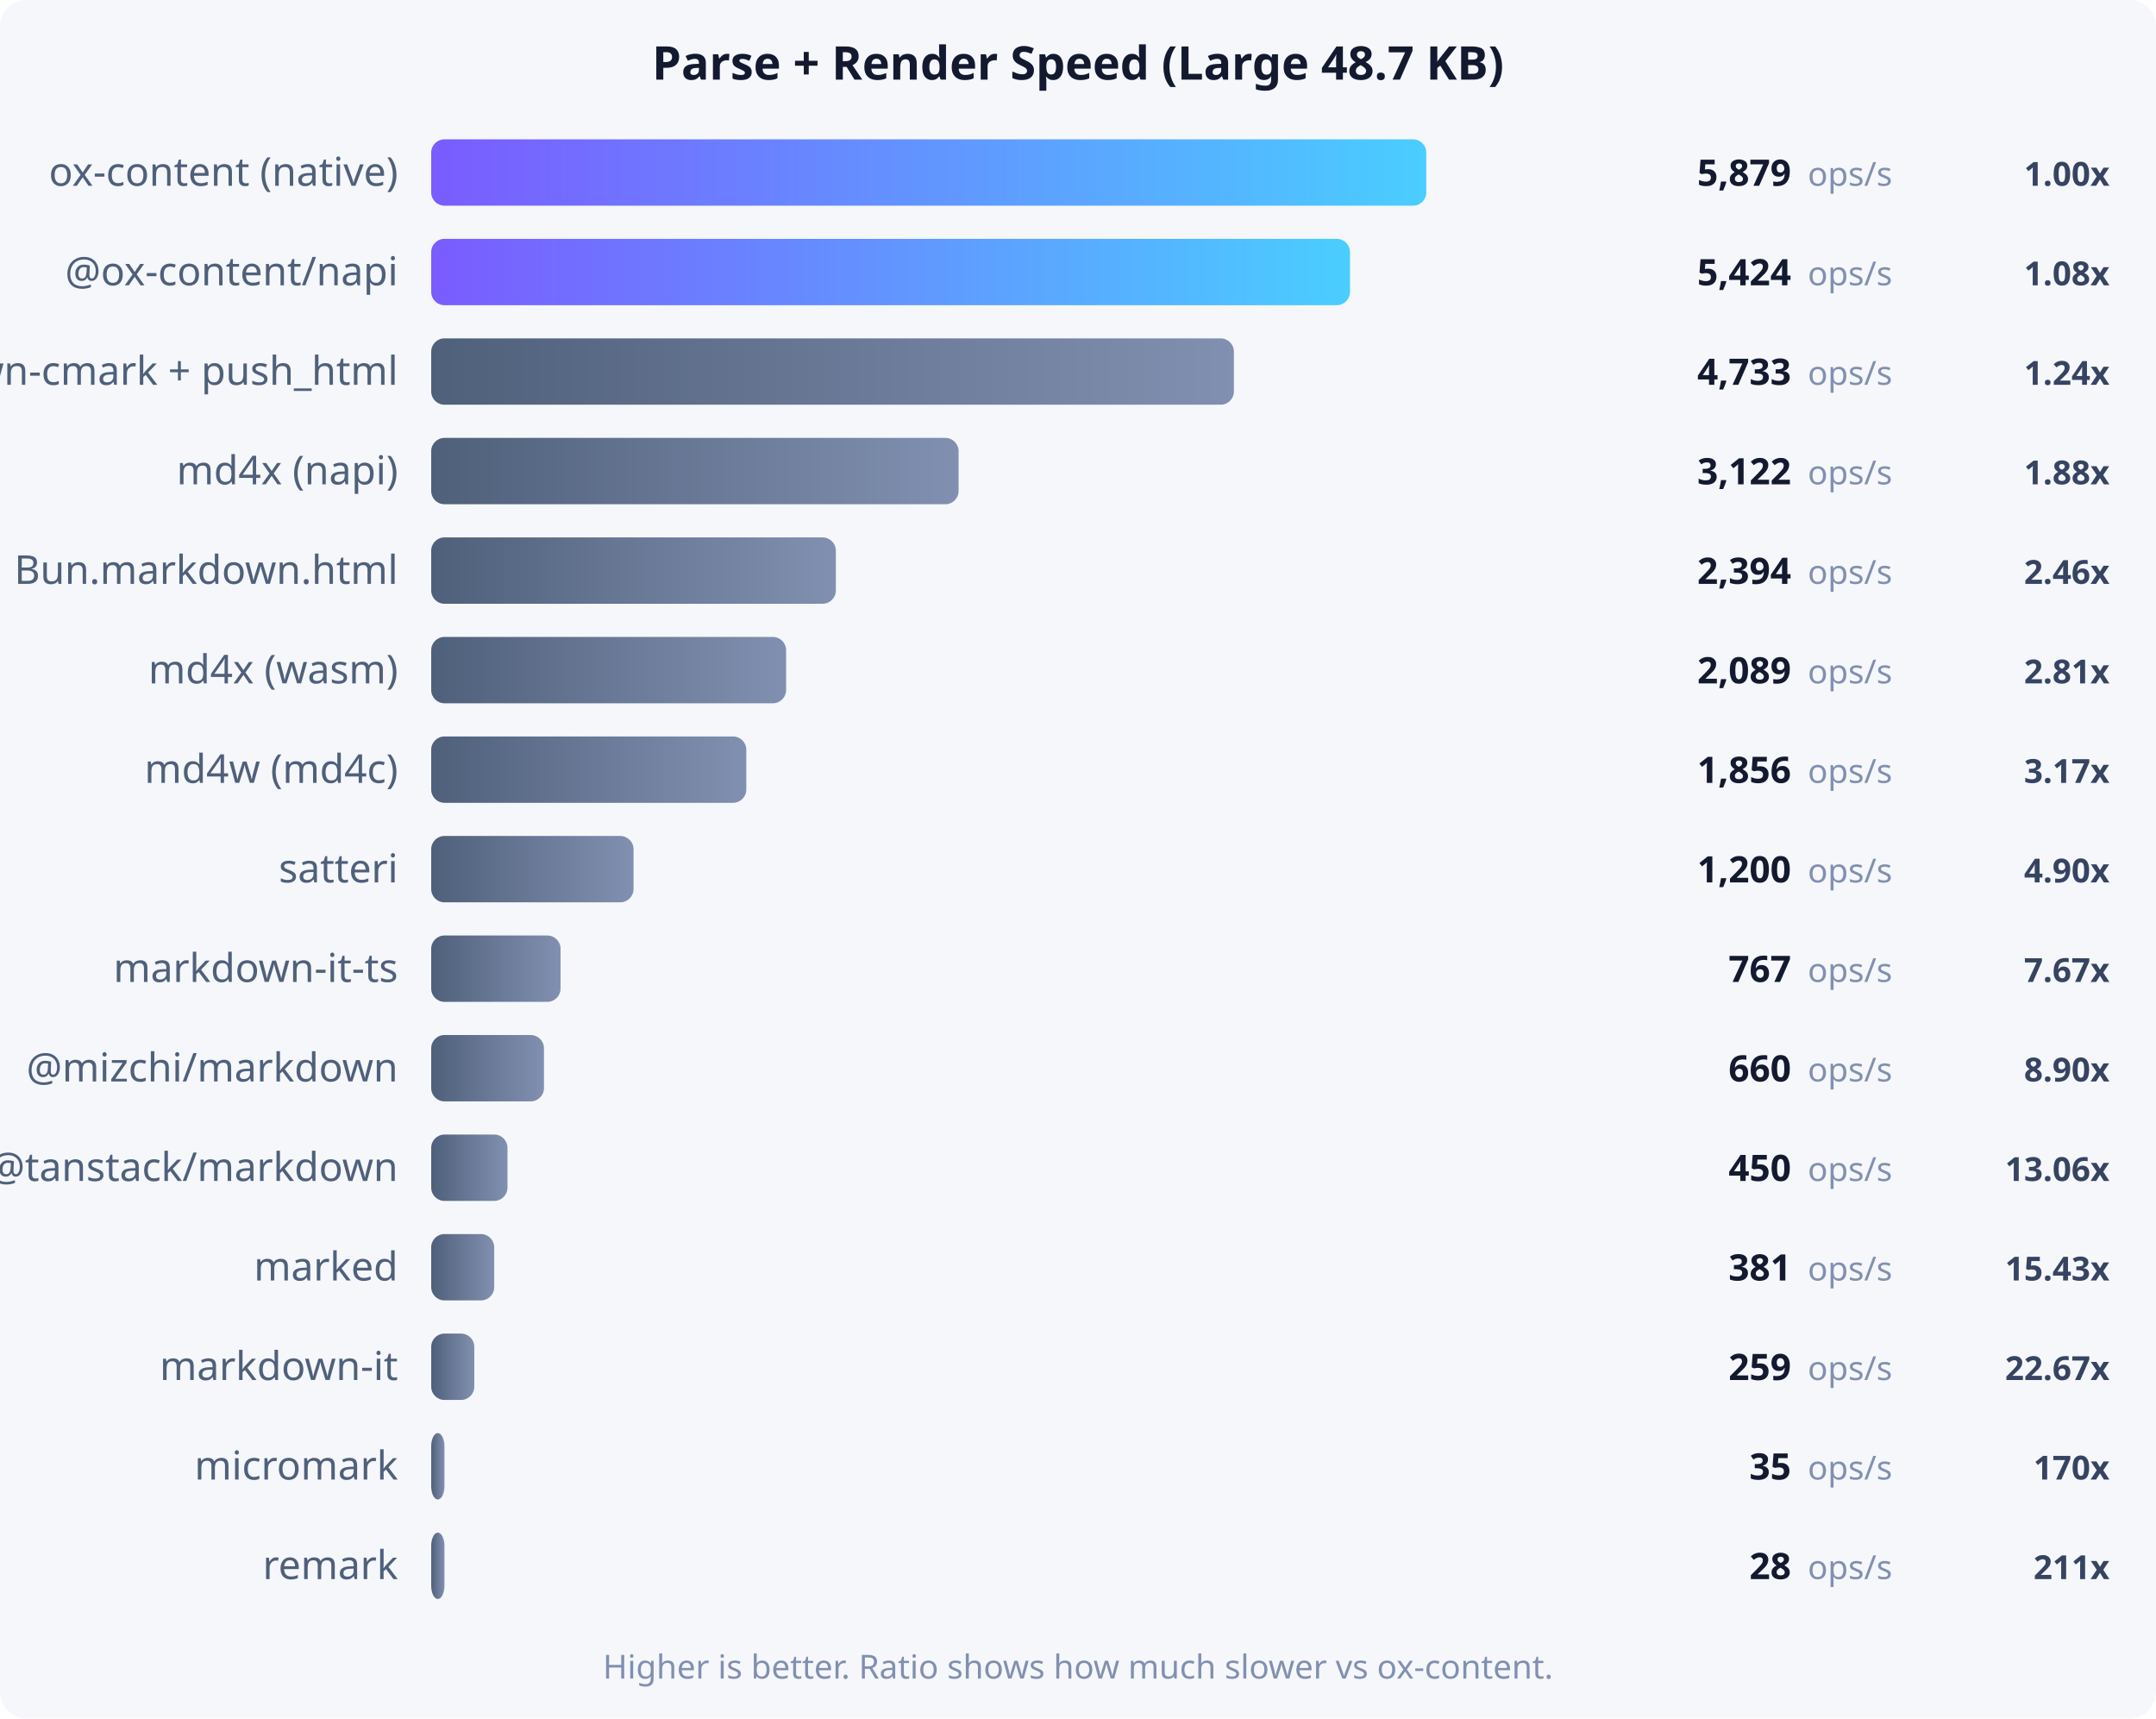
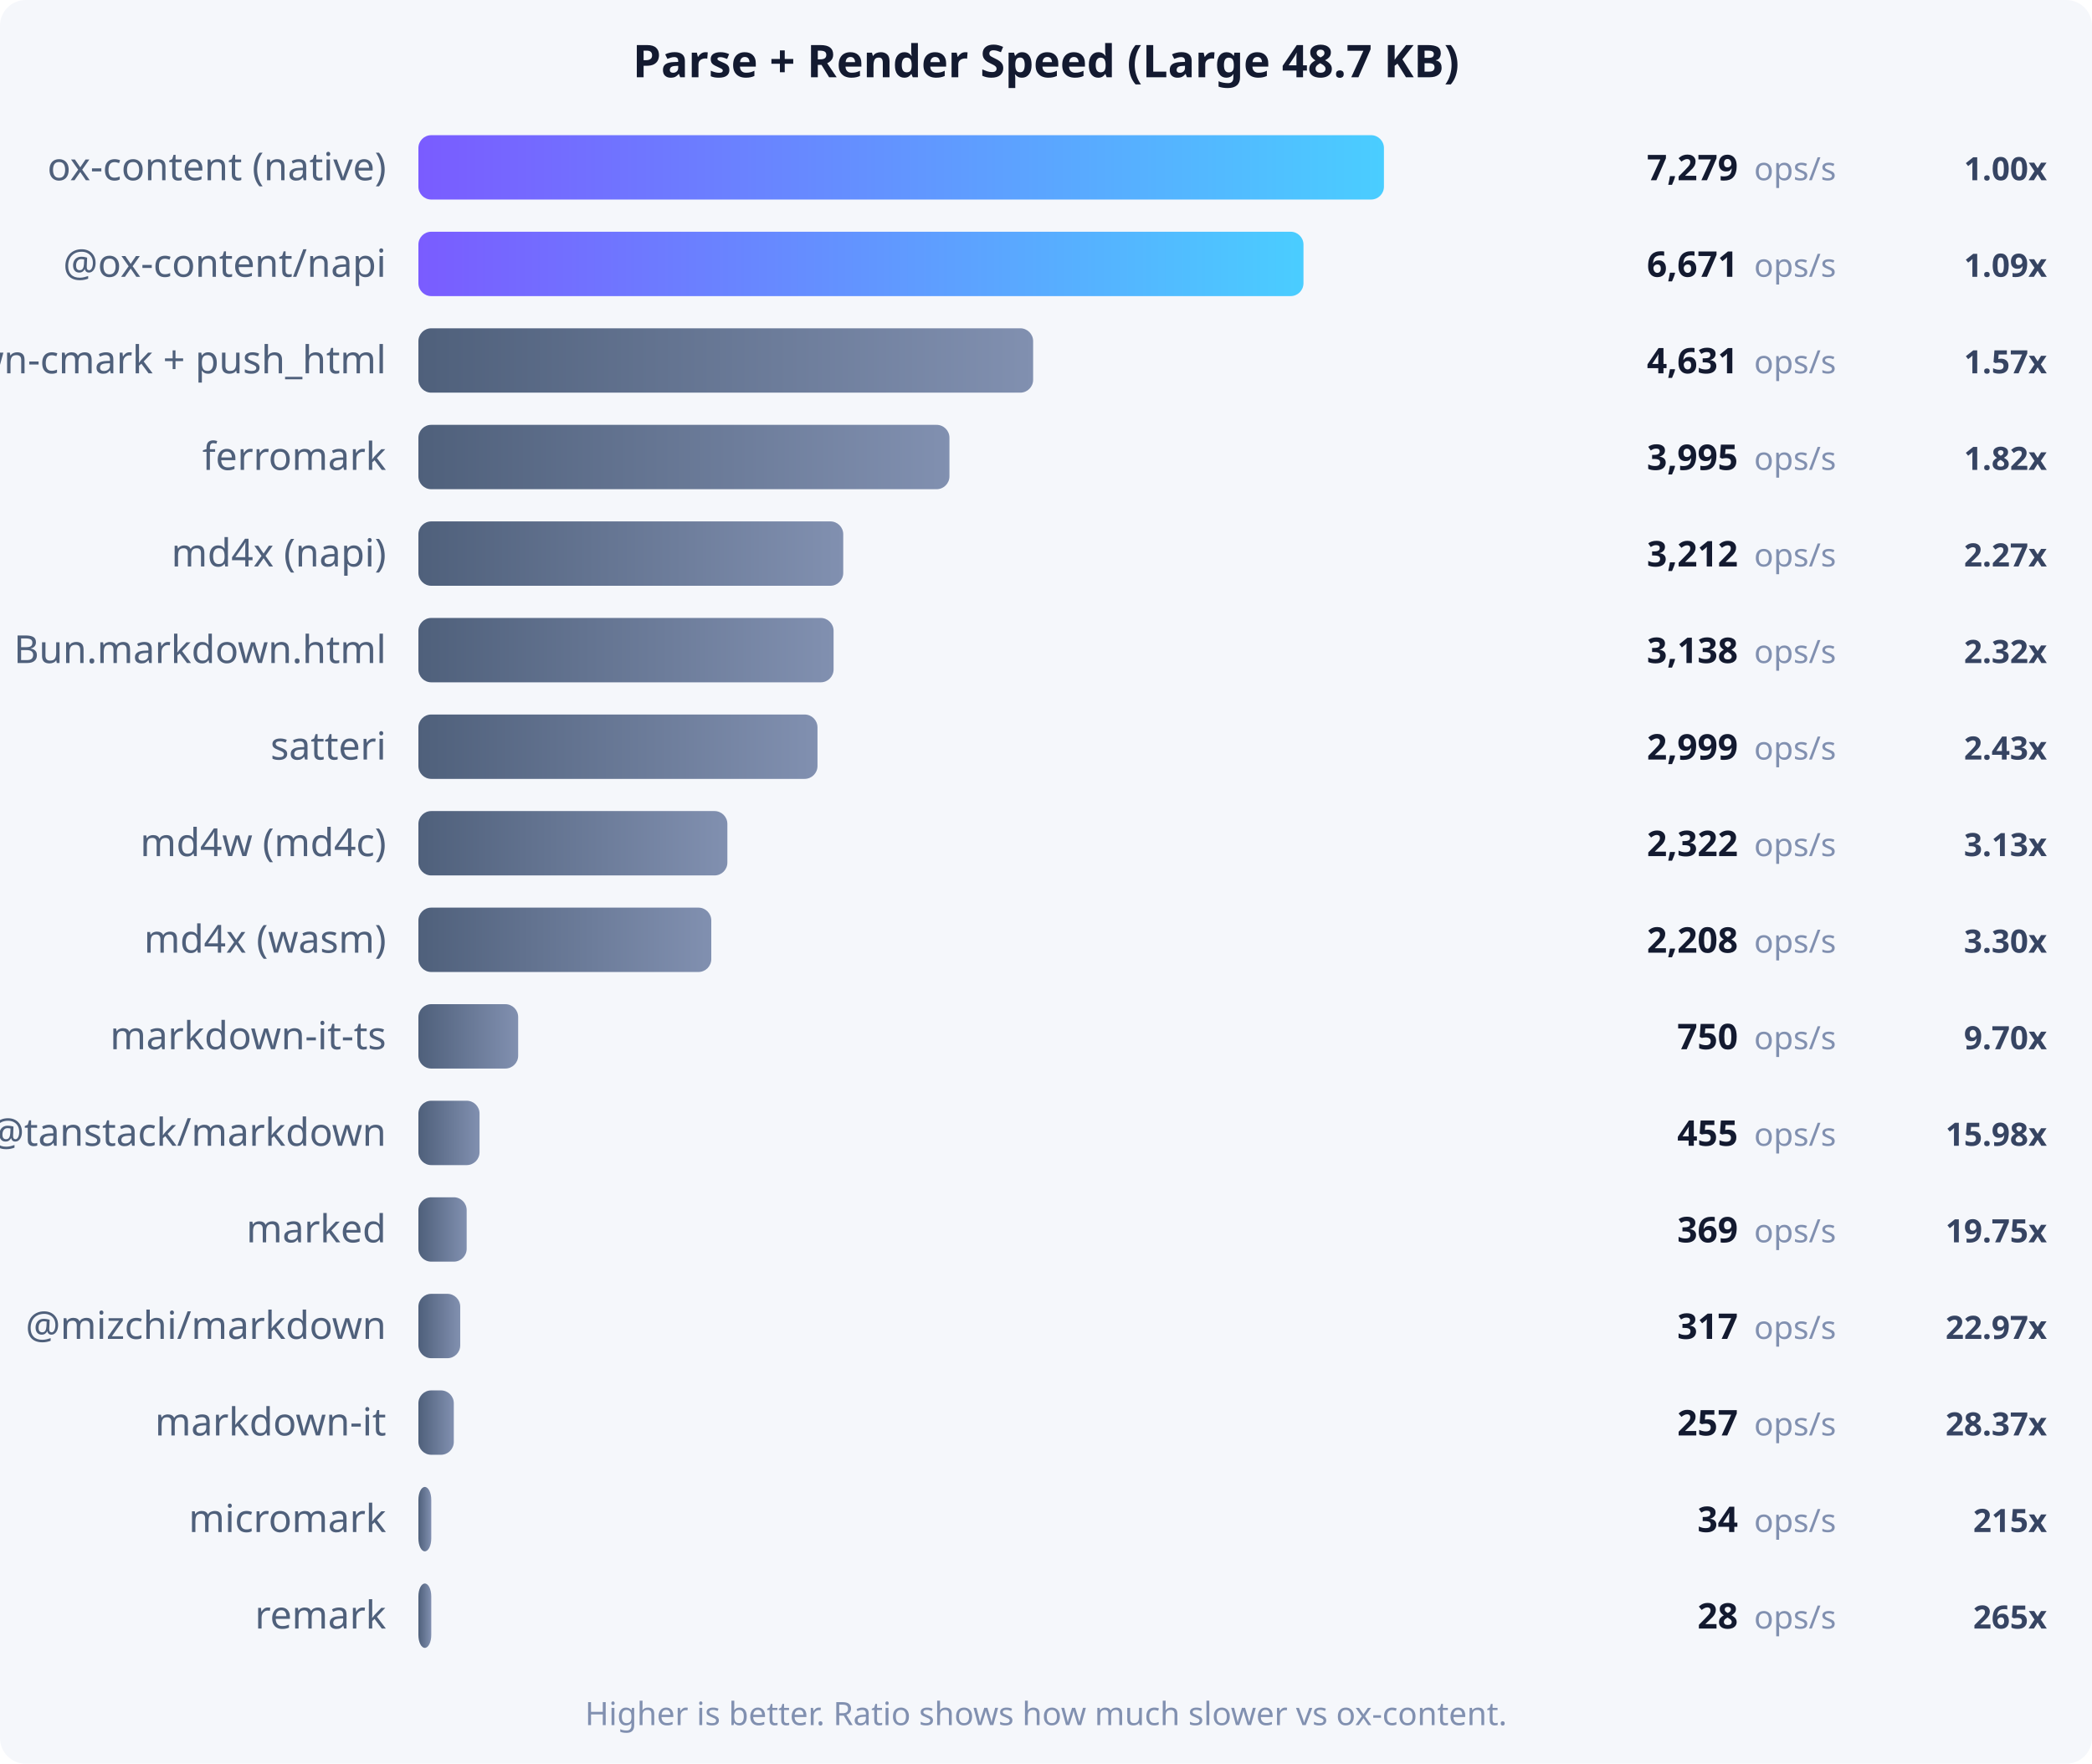
- <svg xmlns="http://www.w3.org/2000/svg" viewBox="0 0 650 518">
+ <svg xmlns="http://www.w3.org/2000/svg" viewBox="0 0 650 548">
  <defs>
    <linearGradient id="oxGrad" x1="0%" y1="0%" x2="100%" y2="0%">
      <stop offset="0%" style="stop-color:#7a5cff" />
      <stop offset="100%" style="stop-color:#4acdff" />
    </linearGradient>
    <linearGradient id="grayGrad" x1="0%" y1="0%" x2="100%" y2="0%">
      <stop offset="0%" style="stop-color:#4f607b" />
      <stop offset="100%" style="stop-color:#8190b0" />
    </linearGradient>
  </defs>
  <style>
    .title { font: bold 14px IBM Plex Sans, system-ui, sans-serif; fill: #131a30; }
    .label { font: 12px IBM Plex Sans, system-ui, sans-serif; fill: #4f607b; }
    .value { font: bold 11px IBM Plex Sans, system-ui, sans-serif; fill: #131a30; }
    .unit { font: 10px IBM Plex Sans, system-ui, sans-serif; fill: #8190b0; }
    .ratio { font: bold 10px IBM Plex Sans, system-ui, sans-serif; fill: #364462; }
  </style>
-   <rect width="650" height="518" fill="#f5f7fb" rx="8" />
+   <rect width="650" height="548" fill="#f5f7fb" rx="8" />
  <text x="325" y="24" text-anchor="middle" class="title">Parse + Render Speed (Large 48.7 KB)</text>
  <text x="120" y="56" text-anchor="end" class="label">ox-content (native)</text>
  <rect x="130" y="42" width="300" height="20" rx="4" fill="url(#oxGrad)" />
-   <text x="540" y="56" text-anchor="end" class="value">5,879</text>
+   <text x="540" y="56" text-anchor="end" class="value">7,279</text>
  <text x="545" y="56" class="unit">ops/s</text>
  <text x="636" y="56" text-anchor="end" class="ratio">1.00x</text>
  <text x="120" y="86" text-anchor="end" class="label">@ox-content/napi</text>
-   <rect x="130" y="72" width="277" height="20" rx="4" fill="url(#oxGrad)" />
-   <text x="540" y="86" text-anchor="end" class="value">5,424</text>
+   <rect x="130" y="72" width="275" height="20" rx="4" fill="url(#oxGrad)" />
+   <text x="540" y="86" text-anchor="end" class="value">6,671</text>
  <text x="545" y="86" class="unit">ops/s</text>
-   <text x="636" y="86" text-anchor="end" class="ratio">1.08x</text>
+   <text x="636" y="86" text-anchor="end" class="ratio">1.09x</text>
  <text x="120" y="116" text-anchor="end" class="label">pulldown-cmark + push_html</text>
-   <rect x="130" y="102" width="242" height="20" rx="4" fill="url(#grayGrad)" />
-   <text x="540" y="116" text-anchor="end" class="value">4,733</text>
+   <rect x="130" y="102" width="191" height="20" rx="4" fill="url(#grayGrad)" />
+   <text x="540" y="116" text-anchor="end" class="value">4,631</text>
  <text x="545" y="116" class="unit">ops/s</text>
-   <text x="636" y="116" text-anchor="end" class="ratio">1.24x</text>
-   <text x="120" y="146" text-anchor="end" class="label">md4x (napi)</text>
-   <rect x="130" y="132" width="159" height="20" rx="4" fill="url(#grayGrad)" />
-   <text x="540" y="146" text-anchor="end" class="value">3,122</text>
+   <text x="636" y="116" text-anchor="end" class="ratio">1.57x</text>
+   <text x="120" y="146" text-anchor="end" class="label">ferromark</text>
+   <rect x="130" y="132" width="165" height="20" rx="4" fill="url(#grayGrad)" />
+   <text x="540" y="146" text-anchor="end" class="value">3,995</text>
  <text x="545" y="146" class="unit">ops/s</text>
-   <text x="636" y="146" text-anchor="end" class="ratio">1.88x</text>
-   <text x="120" y="176" text-anchor="end" class="label">Bun.markdown.html</text>
-   <rect x="130" y="162" width="122" height="20" rx="4" fill="url(#grayGrad)" />
-   <text x="540" y="176" text-anchor="end" class="value">2,394</text>
+   <text x="636" y="146" text-anchor="end" class="ratio">1.82x</text>
+   <text x="120" y="176" text-anchor="end" class="label">md4x (napi)</text>
+   <rect x="130" y="162" width="132" height="20" rx="4" fill="url(#grayGrad)" />
+   <text x="540" y="176" text-anchor="end" class="value">3,212</text>
  <text x="545" y="176" class="unit">ops/s</text>
-   <text x="636" y="176" text-anchor="end" class="ratio">2.46x</text>
-   <text x="120" y="206" text-anchor="end" class="label">md4x (wasm)</text>
-   <rect x="130" y="192" width="107" height="20" rx="4" fill="url(#grayGrad)" />
-   <text x="540" y="206" text-anchor="end" class="value">2,089</text>
+   <text x="636" y="176" text-anchor="end" class="ratio">2.27x</text>
+   <text x="120" y="206" text-anchor="end" class="label">Bun.markdown.html</text>
+   <rect x="130" y="192" width="129" height="20" rx="4" fill="url(#grayGrad)" />
+   <text x="540" y="206" text-anchor="end" class="value">3,138</text>
  <text x="545" y="206" class="unit">ops/s</text>
-   <text x="636" y="206" text-anchor="end" class="ratio">2.81x</text>
-   <text x="120" y="236" text-anchor="end" class="label">md4w (md4c)</text>
-   <rect x="130" y="222" width="95" height="20" rx="4" fill="url(#grayGrad)" />
-   <text x="540" y="236" text-anchor="end" class="value">1,856</text>
+   <text x="636" y="206" text-anchor="end" class="ratio">2.32x</text>
+   <text x="120" y="236" text-anchor="end" class="label">satteri</text>
+   <rect x="130" y="222" width="124" height="20" rx="4" fill="url(#grayGrad)" />
+   <text x="540" y="236" text-anchor="end" class="value">2,999</text>
  <text x="545" y="236" class="unit">ops/s</text>
-   <text x="636" y="236" text-anchor="end" class="ratio">3.17x</text>
-   <text x="120" y="266" text-anchor="end" class="label">satteri</text>
-   <rect x="130" y="252" width="61" height="20" rx="4" fill="url(#grayGrad)" />
-   <text x="540" y="266" text-anchor="end" class="value">1,200</text>
+   <text x="636" y="236" text-anchor="end" class="ratio">2.43x</text>
+   <text x="120" y="266" text-anchor="end" class="label">md4w (md4c)</text>
+   <rect x="130" y="252" width="96" height="20" rx="4" fill="url(#grayGrad)" />
+   <text x="540" y="266" text-anchor="end" class="value">2,322</text>
  <text x="545" y="266" class="unit">ops/s</text>
-   <text x="636" y="266" text-anchor="end" class="ratio">4.90x</text>
-   <text x="120" y="296" text-anchor="end" class="label">markdown-it-ts</text>
-   <rect x="130" y="282" width="39" height="20" rx="4" fill="url(#grayGrad)" />
-   <text x="540" y="296" text-anchor="end" class="value">767</text>
+   <text x="636" y="266" text-anchor="end" class="ratio">3.13x</text>
+   <text x="120" y="296" text-anchor="end" class="label">md4x (wasm)</text>
+   <rect x="130" y="282" width="91" height="20" rx="4" fill="url(#grayGrad)" />
+   <text x="540" y="296" text-anchor="end" class="value">2,208</text>
  <text x="545" y="296" class="unit">ops/s</text>
-   <text x="636" y="296" text-anchor="end" class="ratio">7.67x</text>
-   <text x="120" y="326" text-anchor="end" class="label">@mizchi/markdown</text>
-   <rect x="130" y="312" width="34" height="20" rx="4" fill="url(#grayGrad)" />
-   <text x="540" y="326" text-anchor="end" class="value">660</text>
+   <text x="636" y="296" text-anchor="end" class="ratio">3.30x</text>
+   <text x="120" y="326" text-anchor="end" class="label">markdown-it-ts</text>
+   <rect x="130" y="312" width="31" height="20" rx="4" fill="url(#grayGrad)" />
+   <text x="540" y="326" text-anchor="end" class="value">750</text>
  <text x="545" y="326" class="unit">ops/s</text>
-   <text x="636" y="326" text-anchor="end" class="ratio">8.90x</text>
+   <text x="636" y="326" text-anchor="end" class="ratio">9.70x</text>
  <text x="120" y="356" text-anchor="end" class="label">@tanstack/markdown</text>
-   <rect x="130" y="342" width="23" height="20" rx="4" fill="url(#grayGrad)" />
-   <text x="540" y="356" text-anchor="end" class="value">450</text>
+   <rect x="130" y="342" width="19" height="20" rx="4" fill="url(#grayGrad)" />
+   <text x="540" y="356" text-anchor="end" class="value">455</text>
  <text x="545" y="356" class="unit">ops/s</text>
-   <text x="636" y="356" text-anchor="end" class="ratio">13.06x</text>
+   <text x="636" y="356" text-anchor="end" class="ratio">15.98x</text>
  <text x="120" y="386" text-anchor="end" class="label">marked</text>
-   <rect x="130" y="372" width="19" height="20" rx="4" fill="url(#grayGrad)" />
-   <text x="540" y="386" text-anchor="end" class="value">381</text>
+   <rect x="130" y="372" width="15" height="20" rx="4" fill="url(#grayGrad)" />
+   <text x="540" y="386" text-anchor="end" class="value">369</text>
  <text x="545" y="386" class="unit">ops/s</text>
-   <text x="636" y="386" text-anchor="end" class="ratio">15.43x</text>
-   <text x="120" y="416" text-anchor="end" class="label">markdown-it</text>
+   <text x="636" y="386" text-anchor="end" class="ratio">19.75x</text>
+   <text x="120" y="416" text-anchor="end" class="label">@mizchi/markdown</text>
  <rect x="130" y="402" width="13" height="20" rx="4" fill="url(#grayGrad)" />
-   <text x="540" y="416" text-anchor="end" class="value">259</text>
+   <text x="540" y="416" text-anchor="end" class="value">317</text>
  <text x="545" y="416" class="unit">ops/s</text>
-   <text x="636" y="416" text-anchor="end" class="ratio">22.67x</text>
-   <text x="120" y="446" text-anchor="end" class="label">micromark</text>
-   <rect x="130" y="432" width="4" height="20" rx="4" fill="url(#grayGrad)" />
-   <text x="540" y="446" text-anchor="end" class="value">35</text>
+   <text x="636" y="416" text-anchor="end" class="ratio">22.97x</text>
+   <text x="120" y="446" text-anchor="end" class="label">markdown-it</text>
+   <rect x="130" y="432" width="11" height="20" rx="4" fill="url(#grayGrad)" />
+   <text x="540" y="446" text-anchor="end" class="value">257</text>
  <text x="545" y="446" class="unit">ops/s</text>
-   <text x="636" y="446" text-anchor="end" class="ratio">170x</text>
-   <text x="120" y="476" text-anchor="end" class="label">remark</text>
+   <text x="636" y="446" text-anchor="end" class="ratio">28.37x</text>
+   <text x="120" y="476" text-anchor="end" class="label">micromark</text>
  <rect x="130" y="462" width="4" height="20" rx="4" fill="url(#grayGrad)" />
-   <text x="540" y="476" text-anchor="end" class="value">28</text>
+   <text x="540" y="476" text-anchor="end" class="value">34</text>
  <text x="545" y="476" class="unit">ops/s</text>
-   <text x="636" y="476" text-anchor="end" class="ratio">211x</text>
-   <text x="325" y="506" text-anchor="middle" class="unit">Higher is better. Ratio shows how much slower vs ox-content.</text>
+   <text x="636" y="476" text-anchor="end" class="ratio">215x</text>
+   <text x="120" y="506" text-anchor="end" class="label">remark</text>
+   <rect x="130" y="492" width="4" height="20" rx="4" fill="url(#grayGrad)" />
+   <text x="540" y="506" text-anchor="end" class="value">28</text>
+   <text x="545" y="506" class="unit">ops/s</text>
+   <text x="636" y="506" text-anchor="end" class="ratio">265x</text>
+   <text x="325" y="536" text-anchor="middle" class="unit">Higher is better. Ratio shows how much slower vs ox-content.</text>
</svg>
